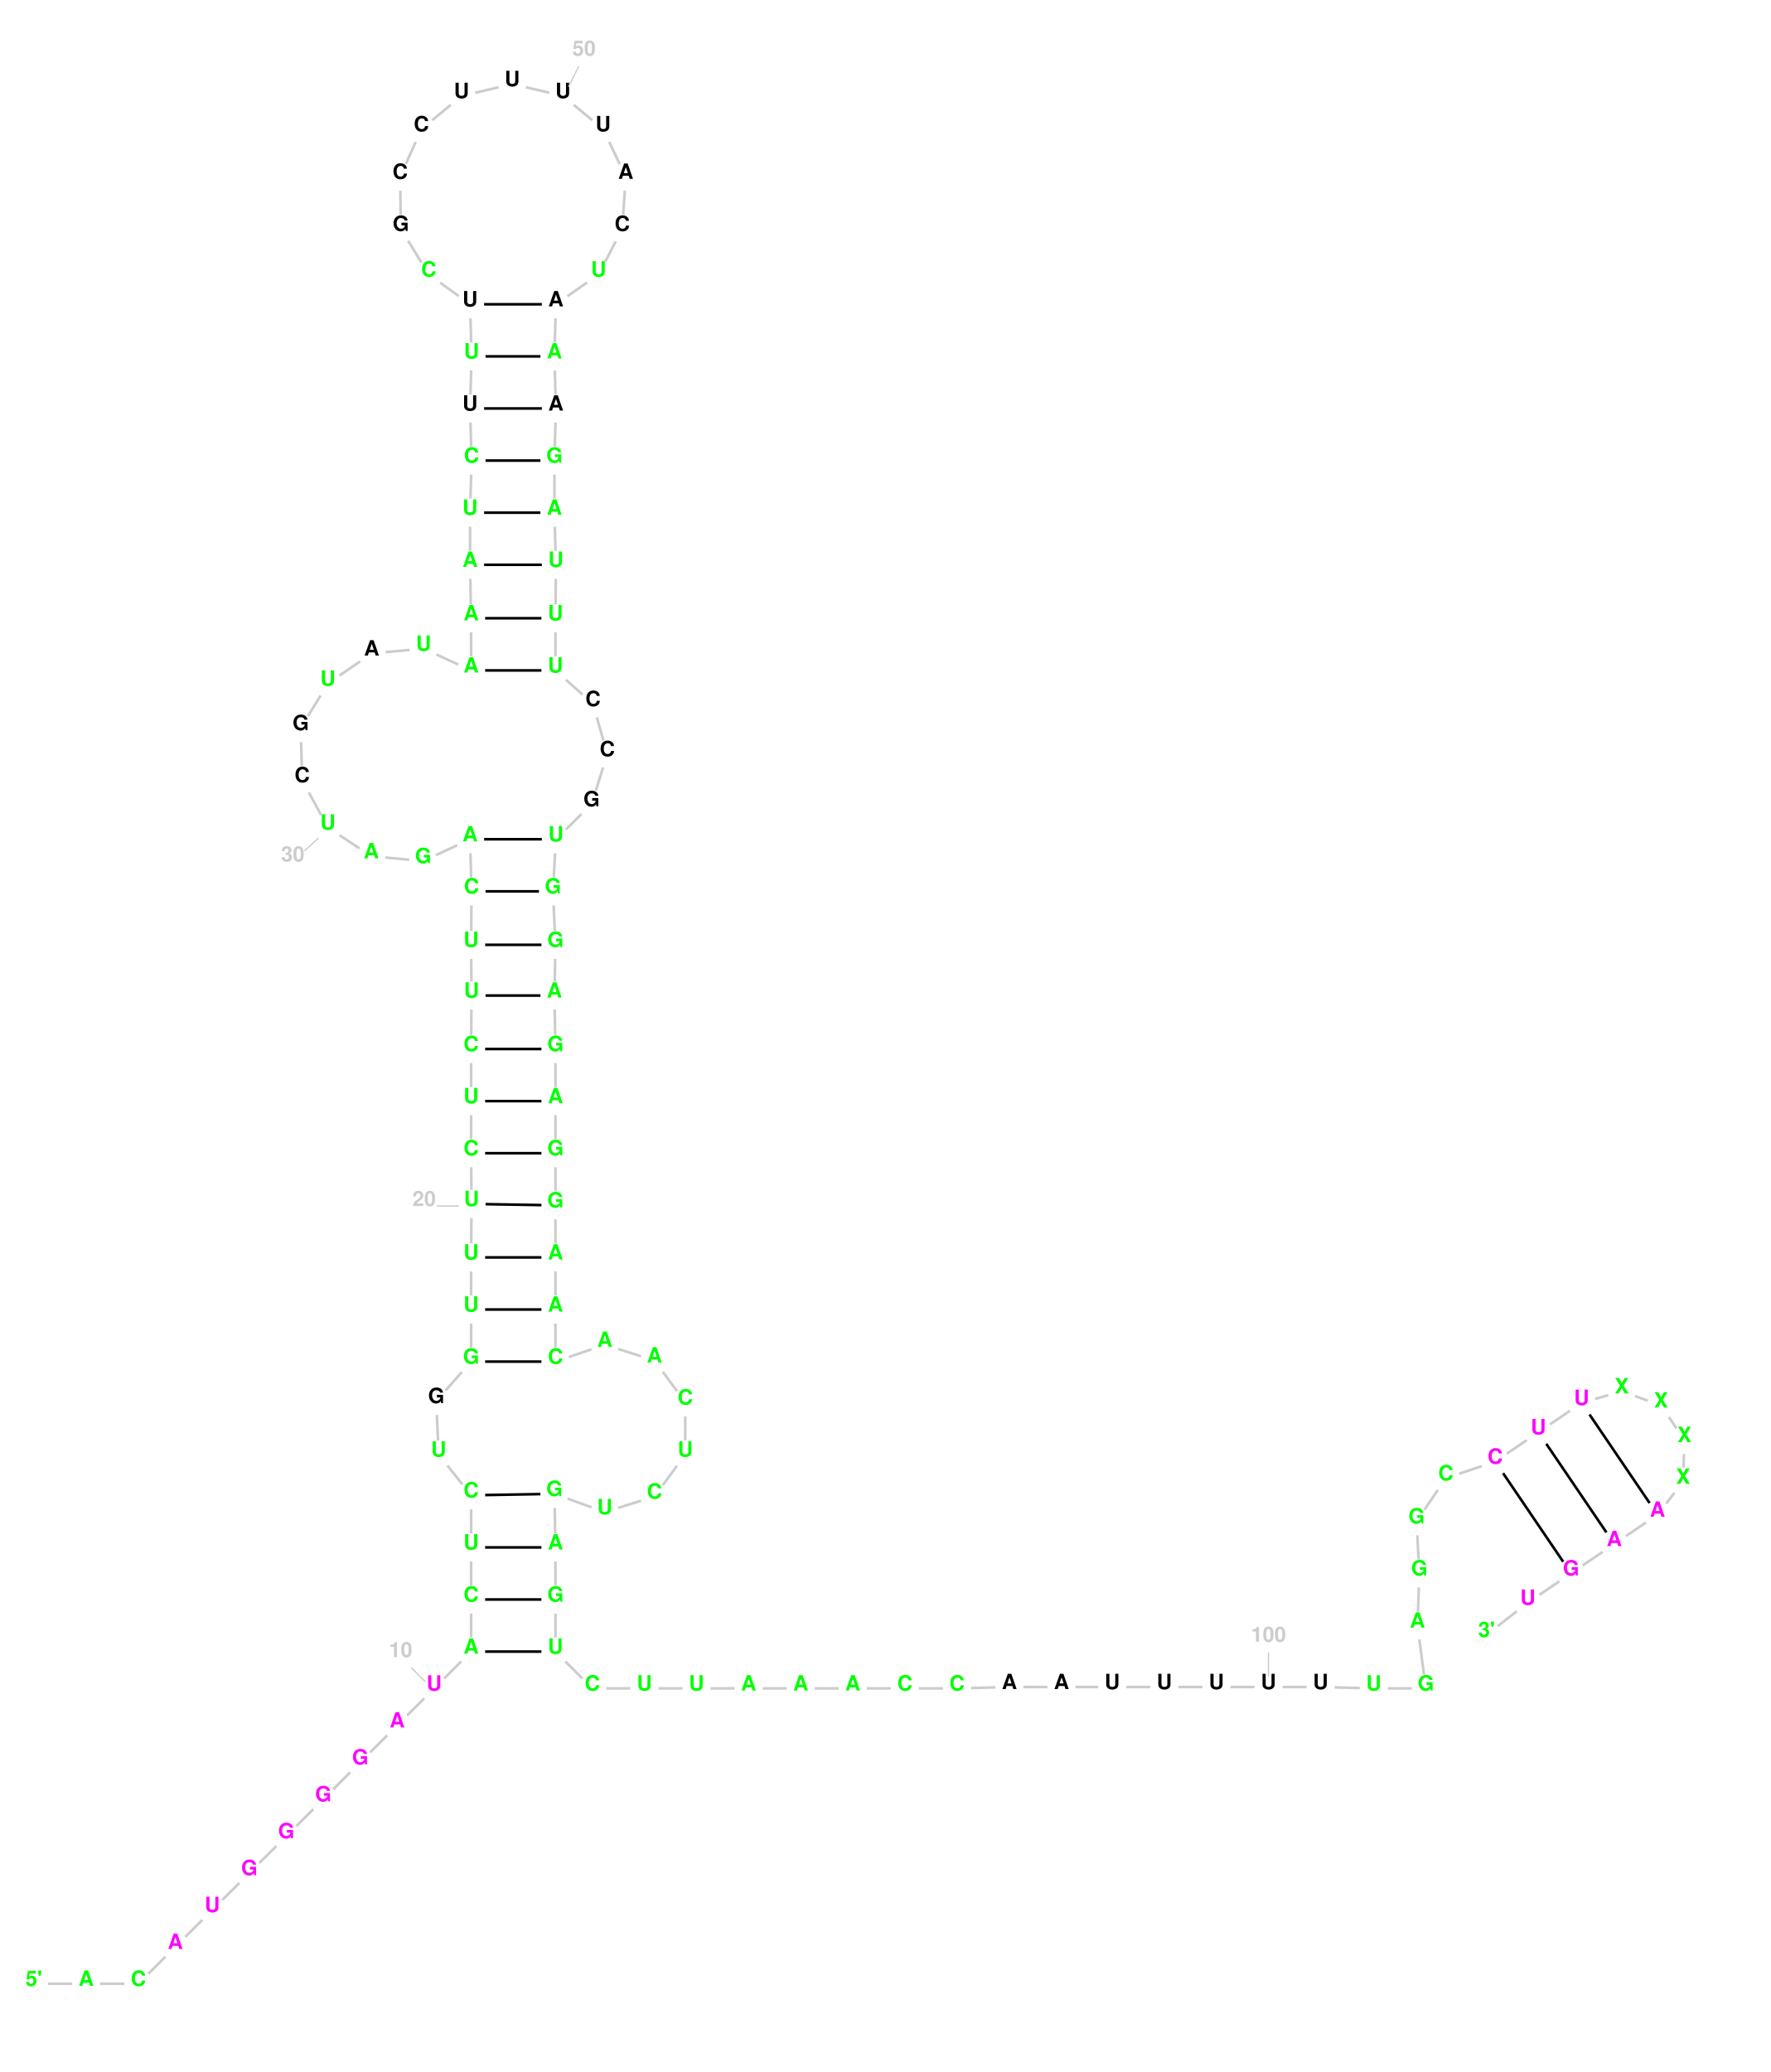
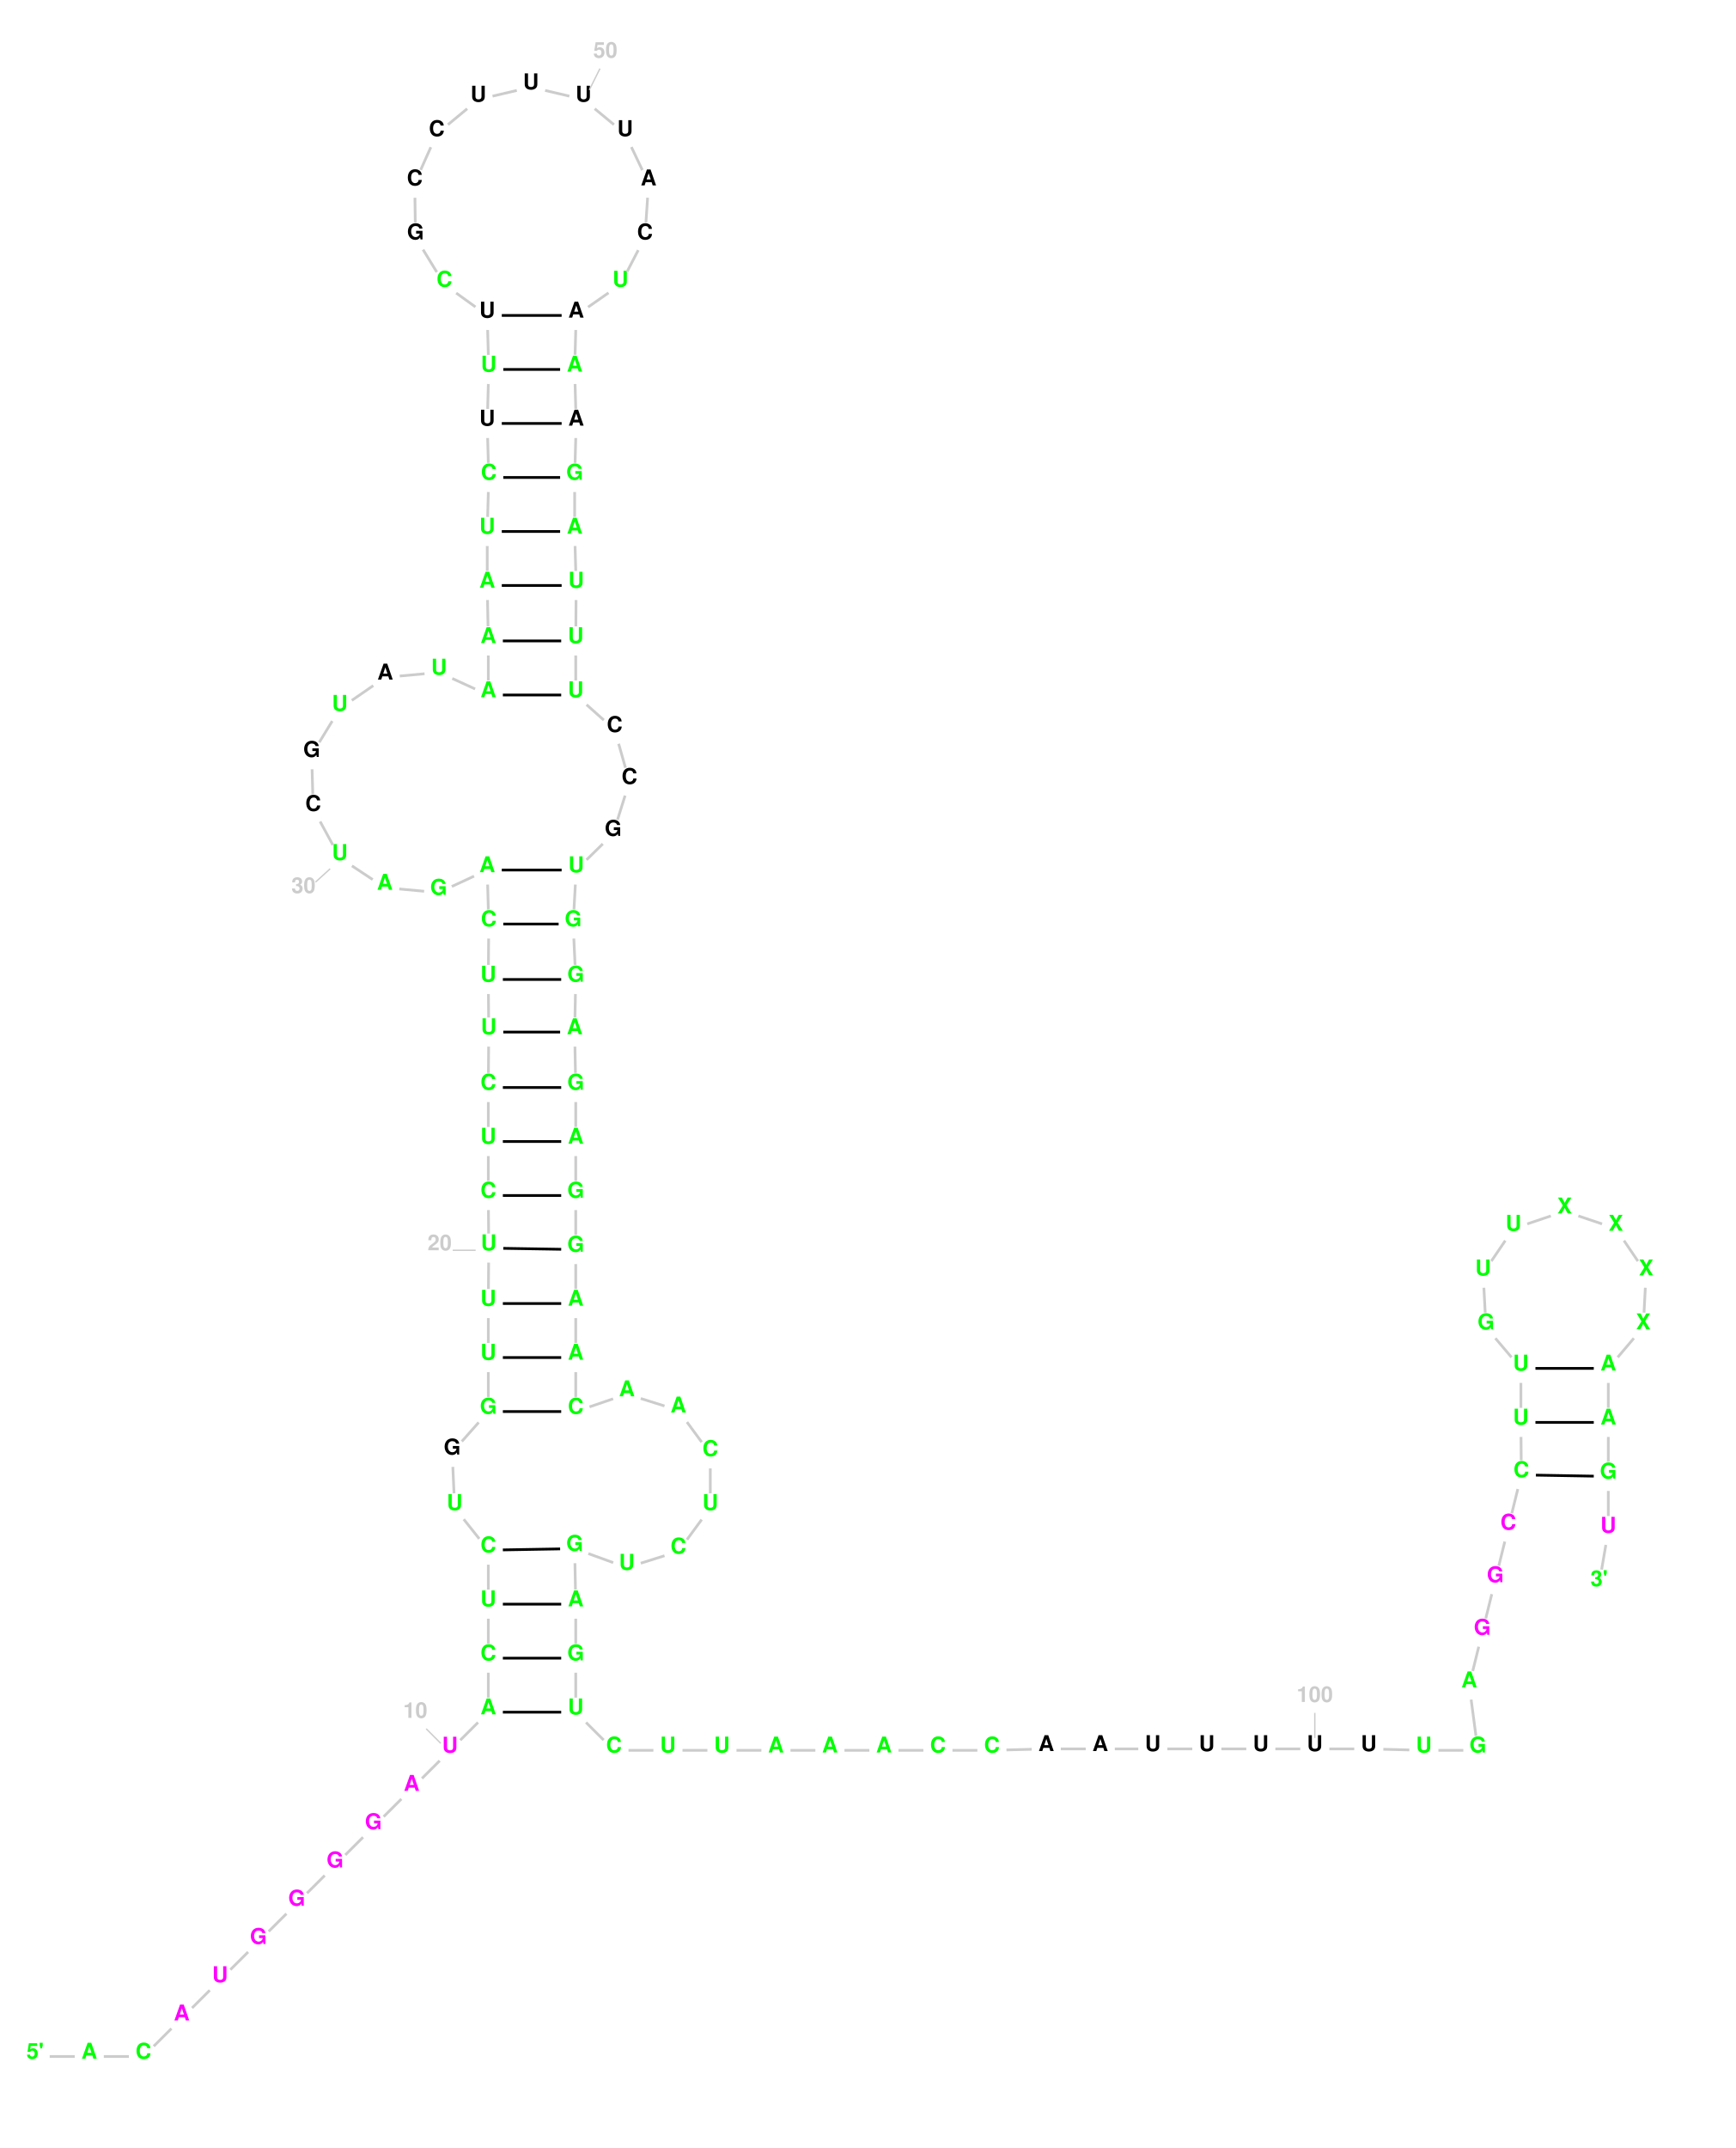
- <svg xmlns="http://www.w3.org/2000/svg" width="1027.8" height="1202.68">
+ <svg xmlns="http://www.w3.org/2000/svg" width="971.899" height="1202.68">
  <g>
    <style type="text/css">


circle.red {stroke: rgb(255, 0, 255); fill: none; }
circle.green {stroke: rgb(0, 255, 0); fill: none; }
circle.blue {stroke: rgb(0, 0, 255); fill: none; }
circle.black {stroke: rgb(0, 0, 0); fill: none; }
circle.gray {stroke: rgb(204, 204, 204); fill: none; }
circle.brown {stroke: rgb(211.65, 104.55, 30.6); fill: none; }
line.red {stroke: rgb(255, 0, 255); stroke-width: 1.527; }
line.green {stroke: rgb(0, 255, 0); stroke-width: 1.527; }
line.blue {stroke: rgb(0, 0, 255); stroke-width: 1.527; }
line.black {stroke: rgb(0, 0, 0); stroke-width: 1.527; }
line.gray {stroke: rgb(204, 204, 204); stroke-width: 1.527; }
line.brown {stroke: rgb(211.65, 104.55, 30.6); stroke-width: 1.527; }
line {stroke: rgb(0, 0, 0); }
text.red {fill: rgb(255, 0, 255); font-size: 12.219px; font-weight: bold; font-family: Helvetica; }
text.green {fill: rgb(0, 255, 0); font-size: 12.219px; font-weight: bold; font-family: Helvetica; }
text.blue {fill: rgb(0, 0, 255); font-size: 12.219px; font-weight: bold; font-family: Helvetica; }
text.black {fill: rgb(0, 0, 0); font-size: 12.219px; font-weight: bold; font-family: Helvetica; }
text.gray {fill: rgb(204, 204, 204); font-size: 12.219px; font-weight: bold; font-family: Helvetica; }
text.brown {fill: rgb(211.65, 104.55, 30.6); font-size: 12.219px; font-weight: bold; font-family: Helvetica; }
text {fill: rgb(0, 0, 0); font-size: 12.219px; font-weight: bold; font-family: Helvetica; text-anchor: middle; alignment-baseline: middle; }

.pseudoknot_connection{stroke-linecap: round; stroke-opacity: 0.2; stroke-width: 1.5; }
.pseudoknot_segment1{stroke-linecap: round; stroke-opacity: 0.4; stroke-width: 12.219; }
.pseudoknot_segment2{stroke-linecap: round; stroke-opacity: 0.4; stroke-width: 12.219; }
line.numbering-line{stroke: rgb(204, 204, 204); stroke-width: 0.764; }
line.predicted{stroke: rgb(0, 0, 0); stroke-dasharray: 2; }
polyline{fill: none; stroke-linejoin: round; }
template{visibility: hidden; }
text.numbering-label{fill: rgb(204, 204, 204); }

</style>
  </g>
  <g>
    <text x="19.677" y="1152.68" class="green">5'</text>
  </g>
  <g>
    <text x="50" y="1152.68" class="green">A</text>
  </g>
  <g>
    <text x="80.323" y="1152.68" class="green">C</text>
  </g>
  <g>
    <text x="101.785" y="1131.25" class="red">A</text>
  </g>
  <g>
    <text x="123.247" y="1109.83" class="red">U</text>
  </g>
  <g>
    <text x="144.709" y="1088.41" class="red">G</text>
  </g>
  <g>
    <text x="166.171" y="1066.99" class="red">G</text>
  </g>
  <g>
    <text x="187.633" y="1045.57" class="red">G</text>
  </g>
  <g>
    <text x="209.095" y="1024.15" class="red">G</text>
  </g>
  <g>
    <text x="230.556" y="1002.72" class="red">A</text>
  </g>
  <g>
    <text x="252.018" y="981.302" class="red">U</text>
  </g>
  <g>
    <text x="232.596" y="961.843" class="numbering-label sequential">10</text>
  </g>
  <g>
    <line x1="246.839" y1="976.113" x2="238.694" y2="967.953" class="numbering-line sequential" />
  </g>
  <g>
    <text x="273.48" y="959.88" class="green">A</text>
  </g>
  <g>
    <line x1="281.626" y1="958.658" x2="314.294" y2="958.658" class="black" />
  </g>
  <g>
    <text x="273.48" y="929.64" class="green">C</text>
  </g>
  <g>
    <line x1="281.626" y1="928.418" x2="314.294" y2="928.418" class="black" />
  </g>
  <g>
    <text x="273.48" y="899.4" class="green">U</text>
  </g>
  <g>
    <line x1="281.626" y1="898.178" x2="314.294" y2="898.178" class="black" />
  </g>
  <g>
    <text x="273.48" y="869.16" class="green">C</text>
  </g>
  <g>
    <line x1="281.625" y1="867.797" x2="313.695" y2="867.24" class="black" />
  </g>
  <g>
    <text x="254.64" y="845.48" class="green">U</text>
  </g>
  <g>
    <text x="253.24" y="814.4" class="black">G</text>
  </g>
  <g>
    <text x="273.48" y="791.56" class="green">G</text>
  </g>
  <g>
    <line x1="281.626" y1="790.338" x2="314.294" y2="790.338" class="black" />
  </g>
  <g>
    <text x="273.48" y="761.32" class="green">U</text>
  </g>
  <g>
    <line x1="281.626" y1="760.098" x2="314.294" y2="760.098" class="black" />
  </g>
  <g>
    <text x="273.48" y="731.08" class="green">U</text>
  </g>
  <g>
    <line x1="281.626" y1="729.858" x2="314.294" y2="729.858" class="black" />
  </g>
  <g>
    <text x="273.72" y="700.04" class="green">U</text>
  </g>
  <g>
    <line x1="281.865" y1="698.952" x2="314.295" y2="699.484" class="black" />
  </g>
  <g>
    <text x="246.227" y="700.04" class="numbering-label sequential">20</text>
  </g>
  <g>
    <line x1="266.389" y1="700.04" x2="253.558" y2="700.04" class="numbering-line sequential" />
  </g>
  <g>
    <text x="273.48" y="670.6" class="green">C</text>
  </g>
  <g>
    <line x1="281.626" y1="669.378" x2="314.294" y2="669.378" class="black" />
  </g>
  <g>
    <text x="273.48" y="640.36" class="green">U</text>
  </g>
  <g>
    <line x1="281.626" y1="639.138" x2="314.294" y2="639.138" class="black" />
  </g>
  <g>
    <text x="273.48" y="610.12" class="green">C</text>
  </g>
  <g>
    <line x1="281.626" y1="608.898" x2="314.294" y2="608.898" class="black" />
  </g>
  <g>
    <text x="273.72" y="579.08" class="green">U</text>
  </g>
  <g>
    <line x1="281.866" y1="577.858" x2="313.694" y2="577.858" class="black" />
  </g>
  <g>
    <text x="273.48" y="549.64" class="green">U</text>
  </g>
  <g>
    <line x1="281.626" y1="548.418" x2="314.294" y2="548.418" class="black" />
  </g>
  <g>
    <text x="273.72" y="518.6" class="green">C</text>
  </g>
  <g>
    <line x1="281.866" y1="517.378" x2="312.854" y2="517.378" class="black" />
  </g>
  <g>
    <text x="272.88" y="488.36" class="green">A</text>
  </g>
  <g>
    <line x1="281.026" y1="487.138" x2="314.534" y2="487.138" class="black" />
  </g>
  <g>
    <text x="245.64" y="501" class="green">G</text>
  </g>
  <g>
    <text x="215.52" y="498.2" class="green">A</text>
  </g>
  <g>
    <text x="190.32" y="481.52" class="green">U</text>
  </g>
  <g>
    <text x="169.971" y="500.008" class="numbering-label sequential">30</text>
  </g>
  <g>
    <line x1="184.894" y1="486.45" x2="176.696" y2="493.898" class="numbering-line sequential" />
  </g>
  <g>
    <text x="175.4" y="454.04" class="black">C</text>
  </g>
  <g>
    <text x="174.56" y="423.8" class="black">G</text>
  </g>
  <g>
    <text x="190.32" y="398" class="green">U</text>
  </g>
  <g>
    <text x="215.76" y="380.48" class="black">A</text>
  </g>
  <g>
    <text x="245.88" y="377.72" class="green">U</text>
  </g>
  <g>
    <text x="273.48" y="390.36" class="green">A</text>
  </g>
  <g>
    <line x1="281.626" y1="389.138" x2="314.294" y2="389.138" class="black" />
  </g>
  <g>
    <text x="273.48" y="360.08" class="green">A</text>
  </g>
  <g>
    <line x1="281.626" y1="358.858" x2="314.294" y2="358.858" class="black" />
  </g>
  <g>
    <text x="272.88" y="329.04" class="green">A</text>
  </g>
  <g>
    <line x1="281.026" y1="327.818" x2="314.534" y2="327.818" class="black" />
  </g>
  <g>
    <text x="272.88" y="298.8" class="green">U</text>
  </g>
  <g>
    <line x1="281.026" y1="297.578" x2="313.694" y2="297.578" class="black" />
  </g>
  <g>
    <text x="273.72" y="268.56" class="green">C</text>
  </g>
  <g>
    <line x1="281.866" y1="267.338" x2="313.694" y2="267.338" class="black" />
  </g>
  <g>
    <text x="272.88" y="238.32" class="black">U</text>
  </g>
  <g>
    <line x1="281.026" y1="237.098" x2="314.534" y2="237.098" class="black" />
  </g>
  <g>
    <text x="273.72" y="208.08" class="green">U</text>
  </g>
  <g>
    <line x1="281.866" y1="206.858" x2="313.694" y2="206.858" class="black" />
  </g>
  <g>
    <text x="272.88" y="177.84" class="black">U</text>
  </g>
  <g>
    <line x1="281.026" y1="176.618" x2="314.534" y2="176.618" class="black" />
  </g>
  <g>
    <text x="248.88" y="160.52" class="green">C</text>
  </g>
  <g>
    <text x="232.68" y="134.04" class="black">G</text>
  </g>
  <g>
    <text x="232.28" y="103.8" class="black">C</text>
  </g>
  <g>
    <text x="244.6" y="76.2" class="black">C</text>
  </g>
  <g>
    <text x="267.92" y="56.92" class="black">U</text>
  </g>
  <g>
    <text x="297.36" y="50" class="black">U</text>
  </g>
  <g>
    <text x="326.8" y="56.92" class="black">U</text>
  </g>
  <g>
    <text x="339.028" y="32.296" class="numbering-label sequential">50</text>
  </g>
  <g>
    <line x1="330.061" y1="50.353" x2="335.994" y2="38.405" class="numbering-line sequential" />
  </g>
  <g>
    <text x="350.12" y="76.2" class="black">U</text>
  </g>
  <g>
    <text x="363.24" y="103.8" class="black">A</text>
  </g>
  <g>
    <text x="361.2" y="134.04" class="black">C</text>
  </g>
  <g>
    <text x="347.48" y="160.52" class="green">U</text>
  </g>
  <g>
    <text x="322.68" y="177.84" class="black">A</text>
  </g>
  <g>
    <text x="321.84" y="208.08" class="green">A</text>
  </g>
  <g>
    <text x="322.68" y="238.32" class="black">A</text>
  </g>
  <g>
    <text x="321.84" y="268.56" class="green">G</text>
  </g>
  <g>
    <text x="321.84" y="298.8" class="green">A</text>
  </g>
  <g>
    <text x="322.68" y="329.04" class="green">U</text>
  </g>
  <g>
    <text x="322.44" y="360.08" class="green">U</text>
  </g>
  <g>
    <text x="322.44" y="390.36" class="green">U</text>
  </g>
  <g>
    <text x="344.24" y="409.84" class="black">C</text>
  </g>
  <g>
    <text x="352.52" y="438.92" class="black">C</text>
  </g>
  <g>
    <text x="343.4" y="468" class="black">G</text>
  </g>
  <g>
    <text x="322.68" y="488.36" class="green">U</text>
  </g>
  <g>
    <text x="321" y="518.6" class="green">G</text>
  </g>
  <g>
    <text x="322.44" y="549.64" class="green">G</text>
  </g>
  <g>
    <text x="321.84" y="579.08" class="green">A</text>
  </g>
  <g>
    <text x="322.44" y="610.12" class="green">G</text>
  </g>
  <g>
    <text x="322.44" y="640.36" class="green">A</text>
  </g>
  <g>
    <text x="322.44" y="670.6" class="green">G</text>
  </g>
  <g>
    <text x="322.44" y="700.84" class="green">G</text>
  </g>
  <g>
    <text x="322.44" y="731.08" class="green">A</text>
  </g>
  <g>
    <text x="322.44" y="761.32" class="green">A</text>
  </g>
  <g>
    <text x="322.44" y="791.56" class="green">C</text>
  </g>
  <g>
    <text x="351.08" y="781.8" class="green">A</text>
  </g>
  <g>
    <text x="379.92" y="790.88" class="green">A</text>
  </g>
  <g>
    <text x="397.8" y="815.24" class="green">C</text>
  </g>
  <g>
    <text x="397.8" y="845.48" class="green">U</text>
  </g>
  <g>
    <text x="379.92" y="869.84" class="green">C</text>
  </g>
  <g>
    <text x="351.08" y="878.92" class="green">U</text>
  </g>
  <g>
    <text x="321.84" y="868.32" class="green">G</text>
  </g>
  <g>
    <text x="322.44" y="899.4" class="green">A</text>
  </g>
  <g>
    <text x="322.44" y="929.64" class="green">G</text>
  </g>
  <g>
    <text x="322.44" y="959.88" class="green">U</text>
  </g>
  <g>
    <text x="343.84" y="981.24" class="green">C</text>
  </g>
  <g>
    <text x="374.08" y="981.24" class="green">U</text>
  </g>
  <g>
    <text x="404.32" y="981.24" class="green">U</text>
  </g>
  <g>
    <text x="434.56" y="981.24" class="green">A</text>
  </g>
  <g>
    <text x="464.8" y="981.24" class="green">A</text>
  </g>
  <g>
    <text x="495.04" y="981.24" class="green">A</text>
  </g>
  <g>
    <text x="525.28" y="981.24" class="green">C</text>
  </g>
  <g>
    <text x="555.52" y="981.24" class="green">C</text>
  </g>
  <g>
    <text x="585.96" y="980.44" class="black">A</text>
  </g>
  <g>
    <text x="616.2" y="980.44" class="black">A</text>
  </g>
  <g>
    <text x="645.64" y="980.44" class="black">U</text>
  </g>
  <g>
    <text x="675.88" y="980.44" class="black">U</text>
  </g>
  <g>
    <text x="706.12" y="980.44" class="black">U</text>
  </g>
  <g>
    <text x="736.36" y="980.44" class="black">U</text>
  </g>
  <g>
    <text x="736.36" y="952.947" class="numbering-label sequential">100</text>
  </g>
  <g>
    <line x1="736.36" y1="973.108" x2="736.36" y2="959.056" class="numbering-line sequential" />
  </g>
  <g>
    <text x="766.6" y="980.44" class="black">U</text>
  </g>
  <g>
    <text x="797.44" y="981.24" class="green">U</text>
  </g>
  <g>
    <text x="827.68" y="981.24" class="green">G</text>
  </g>
  <g>
    <text x="822.84" y="944.76" class="green">A</text>
  </g>
  <g>
-     <text x="823.903" y="914.455" class="green">G</text>
-   </g>
-   <g>
-     <text x="822.303" y="884.255" class="green">G</text>
-   </g>
-   <g>
-     <text x="839.303" y="859.255" class="green">C</text>
-   </g>
-   <g>
-     <text x="867.943" y="849.575" class="red">C</text>
-   </g>
-   <g>
-     <line x1="872.518" y1="855.093" x2="907.407" y2="906.493" class="black" />
-   </g>
-   <g>
-     <text x="893.032" y="832.545" class="red">U</text>
-   </g>
-   <g>
-     <line x1="897.607" y1="838.063" x2="932.497" y2="889.463" class="black" />
-   </g>
-   <g>
-     <text x="918.121" y="815.515" class="red">U</text>
-   </g>
-   <g>
-     <line x1="922.696" y1="821.033" x2="957.586" y2="872.433" class="black" />
-   </g>
-   <g>
-     <text x="941.394" y="808.767" class="green">X</text>
-   </g>
-   <g>
-     <text x="964.189" y="816.988" class="green">X</text>
-   </g>
-   <g>
-     <text x="977.798" y="837.037" class="green">X</text>
-   </g>
-   <g>
-     <text x="977.023" y="861.256" class="green">X</text>
-   </g>
-   <g>
-     <text x="962.161" y="880.395" class="red">A</text>
-   </g>
-   <g>
-     <text x="937.072" y="897.425" class="red">A</text>
-   </g>
-   <g>
-     <text x="911.983" y="914.455" class="red">G</text>
-   </g>
-   <g>
-     <text x="886.893" y="931.486" class="red">U</text>
-   </g>
-   <g>
-     <text x="862.974" y="950.124" class="green">3'</text>
+     <text x="830.135" y="915.327" class="red">G</text>
+   </g>
+   <g>
+     <text x="837.43" y="885.894" class="red">G</text>
+   </g>
+   <g>
+     <text x="844.724" y="856.462" class="red">C</text>
+   </g>
+   <g>
+     <text x="852.019" y="827.029" class="green">C</text>
+   </g>
+   <g>
+     <line x1="860.164" y1="825.947" x2="892.594" y2="826.506" class="black" />
+   </g>
+   <g>
+     <text x="851.779" y="797.629" class="green">U</text>
+   </g>
+   <g>
+     <line x1="859.925" y1="796.407" x2="892.593" y2="796.407" class="black" />
+   </g>
+   <g>
+     <text x="851.779" y="767.389" class="green">U</text>
+   </g>
+   <g>
+     <line x1="859.925" y1="766.167" x2="892.593" y2="766.167" class="black" />
+   </g>
+   <g>
+     <text x="832.219" y="744.309" class="green">G</text>
+   </g>
+   <g>
+     <text x="830.619" y="714.109" class="green">U</text>
+   </g>
+   <g>
+     <text x="847.619" y="689.109" class="green">U</text>
+   </g>
+   <g>
+     <text x="876.259" y="679.429" class="green">X</text>
+   </g>
+   <g>
+     <text x="904.939" y="689.109" class="green">X</text>
+   </g>
+   <g>
+     <text x="921.899" y="714.109" class="green">X</text>
+   </g>
+   <g>
+     <text x="920.299" y="744.309" class="green">X</text>
+   </g>
+   <g>
+     <text x="900.739" y="767.389" class="green">A</text>
+   </g>
+   <g>
+     <text x="900.739" y="797.629" class="green">A</text>
+   </g>
+   <g>
+     <text x="900.739" y="827.869" class="green">G</text>
+   </g>
+   <g>
+     <text x="900.739" y="858.192" class="red">U</text>
+   </g>
+   <g>
+     <text x="895.606" y="888.078" class="green">3'</text>
  </g>
  <g>
    <line x1="27.823" y1="1151.45" x2="41.854" y2="1151.45" class="gray" />
  </g>
  <g>
    <line x1="58.146" y1="1151.45" x2="72.177" y2="1151.45" class="gray" />
  </g>
  <g>
    <line x1="86.089" y1="1145.7" x2="96.02" y2="1135.79" class="gray" />
  </g>
  <g>
    <line x1="107.551" y1="1124.28" x2="117.481" y2="1114.37" class="gray" />
  </g>
  <g>
    <line x1="129.013" y1="1102.86" x2="138.943" y2="1092.94" class="gray" />
  </g>
  <g>
    <line x1="150.474" y1="1081.43" x2="160.405" y2="1071.52" class="gray" />
  </g>
  <g>
    <line x1="171.936" y1="1060.01" x2="181.867" y2="1050.1" class="gray" />
  </g>
  <g>
    <line x1="193.398" y1="1038.59" x2="203.329" y2="1028.68" class="gray" />
  </g>
  <g>
    <line x1="214.86" y1="1017.17" x2="224.791" y2="1007.26" class="gray" />
  </g>
  <g>
    <line x1="236.322" y1="995.747" x2="246.253" y2="985.835" class="gray" />
  </g>
  <g>
    <line x1="257.784" y1="974.325" x2="267.715" y2="964.413" class="gray" />
  </g>
  <g>
    <line x1="273.48" y1="950.512" x2="273.48" y2="936.564" class="gray" />
  </g>
  <g>
    <line x1="273.48" y1="920.272" x2="273.48" y2="906.324" class="gray" />
  </g>
  <g>
    <line x1="273.48" y1="890.032" x2="273.48" y2="876.084" class="gray" />
  </g>
  <g>
    <line x1="268.408" y1="861.563" x2="259.712" y2="850.633" class="gray" />
  </g>
  <g>
    <line x1="254.274" y1="836.12" x2="253.607" y2="821.316" class="gray" />
  </g>
  <g>
    <line x1="258.643" y1="807.081" x2="268.077" y2="796.435" class="gray" />
  </g>
  <g>
    <line x1="273.48" y1="782.192" x2="273.48" y2="768.244" class="gray" />
  </g>
  <g>
    <line x1="273.48" y1="751.952" x2="273.48" y2="738.004" class="gray" />
  </g>
  <g>
    <line x1="273.543" y1="721.712" x2="273.657" y2="706.964" class="gray" />
  </g>
  <g>
    <line x1="273.654" y1="690.672" x2="273.547" y2="677.524" class="gray" />
  </g>
  <g>
    <line x1="273.48" y1="661.232" x2="273.48" y2="647.284" class="gray" />
  </g>
  <g>
    <line x1="273.48" y1="630.992" x2="273.48" y2="617.044" class="gray" />
  </g>
  <g>
    <line x1="273.543" y1="600.752" x2="273.657" y2="586.004" class="gray" />
  </g>
  <g>
    <line x1="273.654" y1="569.712" x2="273.547" y2="556.564" class="gray" />
  </g>
  <g>
    <line x1="273.543" y1="540.272" x2="273.657" y2="525.524" class="gray" />
  </g>
  <g>
    <line x1="273.494" y1="509.235" x2="273.106" y2="495.281" class="gray" />
  </g>
  <g>
    <line x1="265.491" y1="490.567" x2="253.029" y2="496.349" class="gray" />
  </g>
  <g>
    <line x1="237.529" y1="499.024" x2="223.631" y2="497.732" class="gray" />
  </g>
  <g>
    <line x1="208.727" y1="492.482" x2="197.113" y2="484.794" class="gray" />
  </g>
  <g>
    <line x1="186.433" y1="473.139" x2="179.287" y2="459.977" class="gray" />
  </g>
  <g>
    <line x1="175.174" y1="444.675" x2="174.786" y2="430.721" class="gray" />
  </g>
  <g>
    <line x1="178.807" y1="415.626" x2="186.074" y2="403.73" class="gray" />
  </g>
  <g>
    <line x1="197.029" y1="392.158" x2="209.051" y2="383.878" class="gray" />
  </g>
  <g>
    <line x1="223.872" y1="378.515" x2="237.768" y2="377.241" class="gray" />
  </g>
  <g>
    <line x1="253.286" y1="379.89" x2="266.074" y2="385.746" class="gray" />
  </g>
  <g>
    <line x1="273.48" y1="380.992" x2="273.48" y2="367.004" class="gray" />
  </g>
  <g>
    <line x1="273.323" y1="350.713" x2="273.038" y2="335.963" class="gray" />
  </g>
  <g>
    <line x1="272.88" y1="319.672" x2="272.88" y2="305.724" class="gray" />
  </g>
  <g>
    <line x1="273.106" y1="289.435" x2="273.494" y2="275.481" class="gray" />
  </g>
  <g>
    <line x1="273.494" y1="259.195" x2="273.106" y2="245.241" class="gray" />
  </g>
  <g>
    <line x1="273.106" y1="228.955" x2="273.494" y2="215.001" class="gray" />
  </g>
  <g>
    <line x1="273.494" y1="198.715" x2="273.106" y2="184.761" class="gray" />
  </g>
  <g>
    <line x1="266.274" y1="171.851" x2="255.486" y2="164.065" class="gray" />
  </g>
  <g>
    <line x1="244.629" y1="152.349" x2="236.931" y2="139.767" class="gray" />
  </g>
  <g>
    <line x1="232.572" y1="124.673" x2="232.388" y2="110.724" class="gray" />
  </g>
  <g>
    <line x1="235.601" y1="95.139" x2="241.28" y2="82.417" class="gray" />
  </g>
  <g>
    <line x1="250.878" y1="69.787" x2="261.642" y2="60.889" class="gray" />
  </g>
  <g>
    <line x1="275.85" y1="53.834" x2="289.43" y2="50.642" class="gray" />
  </g>
  <g>
    <line x1="305.29" y1="50.642" x2="318.87" y2="53.834" class="gray" />
  </g>
  <g>
    <line x1="333.078" y1="60.889" x2="343.842" y2="69.787" class="gray" />
  </g>
  <g>
    <line x1="353.617" y1="82.335" x2="359.743" y2="95.221" class="gray" />
  </g>
  <g>
    <line x1="362.692" y1="110.706" x2="361.748" y2="124.69" class="gray" />
  </g>
  <g>
    <line x1="357.453" y1="140.051" x2="351.228" y2="152.065" class="gray" />
  </g>
  <g>
    <line x1="340.801" y1="163.962" x2="329.359" y2="171.954" class="gray" />
  </g>
  <g>
    <line x1="322.454" y1="184.761" x2="322.066" y2="198.715" class="gray" />
  </g>
  <g>
    <line x1="322.066" y1="215.001" x2="322.454" y2="228.955" class="gray" />
  </g>
  <g>
    <line x1="322.454" y1="245.241" x2="322.066" y2="259.195" class="gray" />
  </g>
  <g>
    <line x1="321.84" y1="275.484" x2="321.84" y2="289.432" class="gray" />
  </g>
  <g>
    <line x1="322.066" y1="305.721" x2="322.454" y2="319.675" class="gray" />
  </g>
  <g>
    <line x1="322.617" y1="335.964" x2="322.503" y2="350.712" class="gray" />
  </g>
  <g>
    <line x1="322.44" y1="367.004" x2="322.44" y2="380.992" class="gray" />
  </g>
  <g>
    <line x1="328.514" y1="394.566" x2="338.166" y2="403.19" class="gray" />
  </g>
  <g>
    <line x1="346.471" y1="416.453" x2="350.289" y2="429.863" class="gray" />
  </g>
  <g>
    <line x1="350.082" y1="445.471" x2="345.838" y2="459.005" class="gray" />
  </g>
  <g>
    <line x1="337.59" y1="472.488" x2="328.491" y2="481.429" class="gray" />
  </g>
  <g>
    <line x1="322.228" y1="495.272" x2="321.452" y2="509.244" class="gray" />
  </g>
  <g>
    <line x1="321.378" y1="525.515" x2="322.063" y2="540.281" class="gray" />
  </g>
  <g>
    <line x1="322.274" y1="556.563" x2="322.006" y2="569.714" class="gray" />
  </g>
  <g>
    <line x1="321.998" y1="586.003" x2="322.283" y2="600.753" class="gray" />
  </g>
  <g>
    <line x1="322.44" y1="617.044" x2="322.44" y2="630.992" class="gray" />
  </g>
  <g>
    <line x1="322.44" y1="647.284" x2="322.44" y2="661.232" class="gray" />
  </g>
  <g>
    <line x1="322.44" y1="677.524" x2="322.44" y2="691.472" class="gray" />
  </g>
  <g>
    <line x1="322.44" y1="707.764" x2="322.44" y2="721.712" class="gray" />
  </g>
  <g>
    <line x1="322.44" y1="738.004" x2="322.44" y2="751.952" class="gray" />
  </g>
  <g>
    <line x1="322.44" y1="768.244" x2="322.44" y2="782.192" class="gray" />
  </g>
  <g>
    <line x1="330.151" y1="787.71" x2="343.369" y2="783.206" class="gray" />
  </g>
  <g>
    <line x1="358.85" y1="783.024" x2="372.15" y2="787.212" class="gray" />
  </g>
  <g>
    <line x1="384.74" y1="796.225" x2="392.98" y2="807.451" class="gray" />
  </g>
  <g>
    <line x1="397.8" y1="822.164" x2="397.8" y2="836.112" class="gray" />
  </g>
  <g>
    <line x1="392.98" y1="850.825" x2="384.74" y2="862.051" class="gray" />
  </g>
  <g>
    <line x1="372.15" y1="871.064" x2="358.85" y2="875.252" class="gray" />
  </g>
  <g>
    <line x1="343.422" y1="874.922" x2="329.499" y2="869.874" class="gray" />
  </g>
  <g>
    <line x1="321.997" y1="875.243" x2="322.283" y2="890.033" class="gray" />
  </g>
  <g>
    <line x1="322.44" y1="906.324" x2="322.44" y2="920.272" class="gray" />
  </g>
  <g>
    <line x1="322.44" y1="936.564" x2="322.44" y2="950.512" class="gray" />
  </g>
  <g>
    <line x1="328.206" y1="964.413" x2="338.075" y2="974.263" class="gray" />
  </g>
  <g>
    <line x1="351.986" y1="980.018" x2="365.934" y2="980.018" class="gray" />
  </g>
  <g>
    <line x1="382.226" y1="980.018" x2="396.174" y2="980.018" class="gray" />
  </g>
  <g>
    <line x1="412.466" y1="980.018" x2="426.414" y2="980.018" class="gray" />
  </g>
  <g>
    <line x1="442.706" y1="980.018" x2="456.654" y2="980.018" class="gray" />
  </g>
  <g>
    <line x1="472.946" y1="980.018" x2="486.894" y2="980.018" class="gray" />
  </g>
  <g>
    <line x1="503.186" y1="980.018" x2="517.134" y2="980.018" class="gray" />
  </g>
  <g>
    <line x1="533.426" y1="980.018" x2="547.374" y2="980.018" class="gray" />
  </g>
  <g>
    <line x1="563.663" y1="979.804" x2="577.817" y2="979.432" class="gray" />
  </g>
  <g>
    <line x1="594.106" y1="979.218" x2="608.054" y2="979.218" class="gray" />
  </g>
  <g>
    <line x1="624.346" y1="979.218" x2="637.494" y2="979.218" class="gray" />
  </g>
  <g>
    <line x1="653.786" y1="979.218" x2="667.734" y2="979.218" class="gray" />
  </g>
  <g>
    <line x1="684.026" y1="979.218" x2="697.974" y2="979.218" class="gray" />
  </g>
  <g>
    <line x1="714.266" y1="979.218" x2="728.214" y2="979.218" class="gray" />
  </g>
  <g>
    <line x1="744.506" y1="979.218" x2="758.454" y2="979.218" class="gray" />
  </g>
  <g>
    <line x1="774.744" y1="979.429" x2="789.297" y2="979.807" class="gray" />
  </g>
  <g>
    <line x1="805.586" y1="980.018" x2="819.534" y2="980.018" class="gray" />
  </g>
  <g>
    <line x1="826.609" y1="971.943" x2="823.912" y2="951.613" class="gray" />
  </g>
  <g>
-     <line x1="823.126" y1="935.397" x2="823.617" y2="921.375" class="gray" />
-   </g>
-   <g>
-     <line x1="823.472" y1="905.099" x2="822.734" y2="891.168" class="gray" />
-   </g>
-   <g>
-     <line x1="826.883" y1="876.297" x2="834.722" y2="864.77" class="gray" />
-   </g>
-   <g>
-     <line x1="847.02" y1="855.425" x2="860.225" y2="850.962" class="gray" />
-   </g>
-   <g>
-     <line x1="874.683" y1="843.778" x2="886.292" y2="835.898" class="gray" />
-   </g>
-   <g>
-     <line x1="899.772" y1="826.748" x2="911.381" y2="818.868" class="gray" />
-   </g>
-   <g>
-     <line x1="925.945" y1="812.024" x2="933.57" y2="809.813" class="gray" />
-   </g>
-   <g>
-     <line x1="949.057" y1="810.309" x2="956.526" y2="813.002" class="gray" />
-   </g>
-   <g>
-     <line x1="968.764" y1="822.506" x2="973.223" y2="829.075" class="gray" />
-   </g>
-   <g>
-     <line x1="977.537" y1="843.957" x2="977.284" y2="851.892" class="gray" />
-   </g>
-   <g>
-     <line x1="972.027" y1="866.468" x2="967.157" y2="872.739" class="gray" />
-   </g>
-   <g>
-     <line x1="955.421" y1="883.748" x2="943.812" y2="891.628" class="gray" />
-   </g>
-   <g>
-     <line x1="930.332" y1="900.778" x2="918.723" y2="908.658" class="gray" />
-   </g>
-   <g>
-     <line x1="905.242" y1="917.808" x2="893.633" y2="925.689" class="gray" />
-   </g>
-   <g>
-     <line x1="880.468" y1="935.271" x2="869.4" y2="943.895" class="gray" />
+     <line x1="824.8" y1="935.631" x2="828.175" y2="922.012" class="gray" />
+   </g>
+   <g>
+     <line x1="832.095" y1="906.198" x2="835.47" y2="892.579" class="gray" />
+   </g>
+   <g>
+     <line x1="839.389" y1="876.766" x2="842.765" y2="863.147" class="gray" />
+   </g>
+   <g>
+     <line x1="846.684" y1="847.333" x2="850.059" y2="833.714" class="gray" />
+   </g>
+   <g>
+     <line x1="851.953" y1="817.661" x2="851.846" y2="804.553" class="gray" />
+   </g>
+   <g>
+     <line x1="851.779" y1="788.261" x2="851.779" y2="774.313" class="gray" />
+   </g>
+   <g>
+     <line x1="846.512" y1="759.952" x2="837.486" y2="749.301" class="gray" />
+   </g>
+   <g>
+     <line x1="831.788" y1="734.952" x2="831.05" y2="721.022" class="gray" />
+   </g>
+   <g>
+     <line x1="835.2" y1="706.151" x2="843.038" y2="694.623" class="gray" />
+   </g>
+   <g>
+     <line x1="855.336" y1="685.279" x2="868.542" y2="680.815" class="gray" />
+   </g>
+   <g>
+     <line x1="883.977" y1="680.812" x2="897.221" y2="685.282" class="gray" />
+   </g>
+   <g>
+     <line x1="909.512" y1="694.628" x2="917.326" y2="706.146" class="gray" />
+   </g>
+   <g>
+     <line x1="921.468" y1="721.022" x2="920.73" y2="734.952" class="gray" />
+   </g>
+   <g>
+     <line x1="915.032" y1="749.301" x2="906.006" y2="759.952" class="gray" />
+   </g>
+   <g>
+     <line x1="900.739" y1="774.313" x2="900.739" y2="788.261" class="gray" />
+   </g>
+   <g>
+     <line x1="900.739" y1="804.553" x2="900.739" y2="818.501" class="gray" />
+   </g>
+   <g>
+     <line x1="900.739" y1="834.793" x2="900.739" y2="848.824" class="gray" />
+   </g>
+   <g>
+     <line x1="899.36" y1="864.999" x2="896.985" y2="878.827" class="gray" />
  </g>
</svg>
